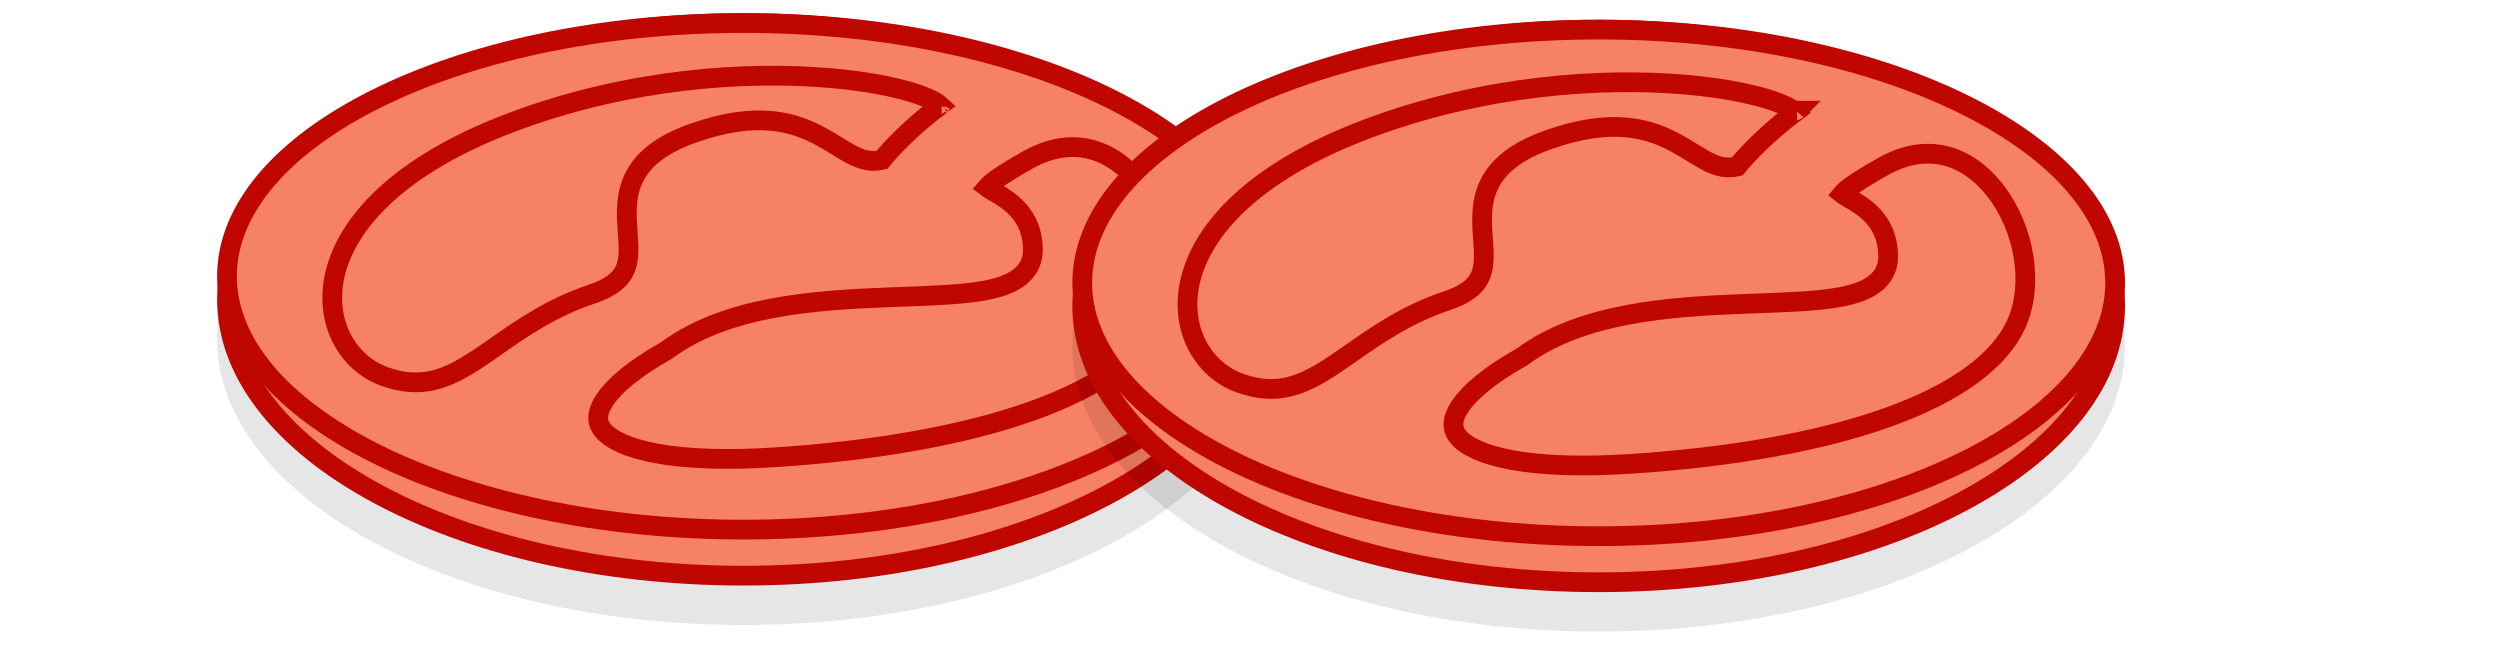
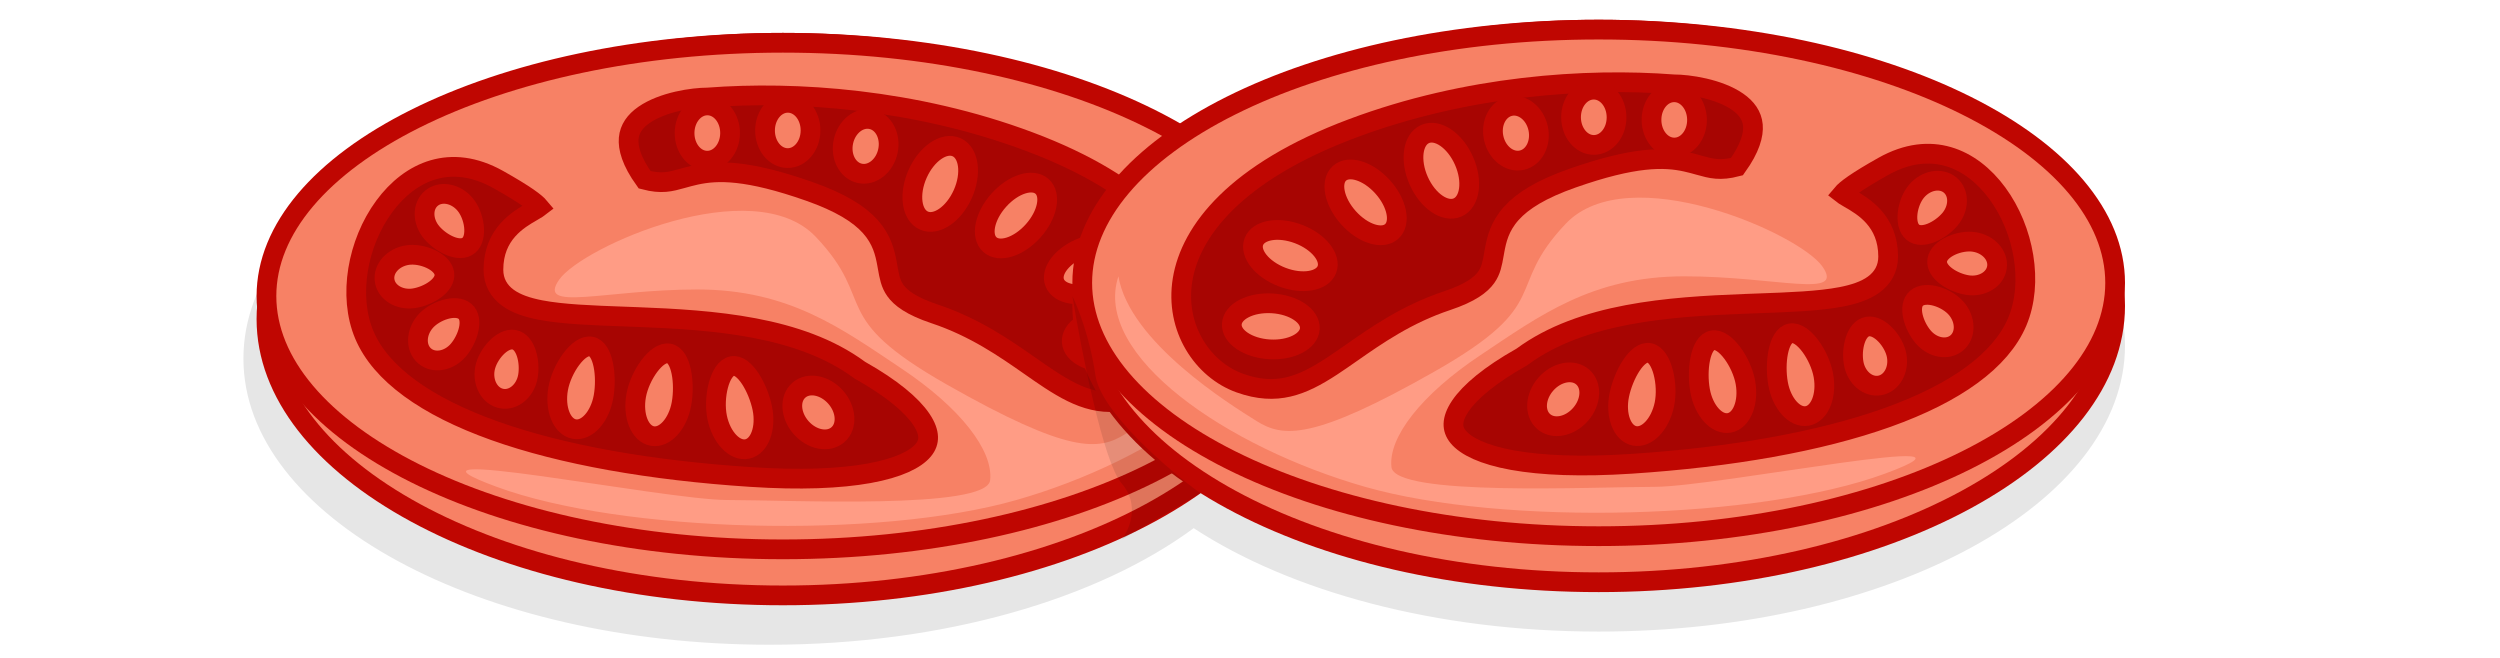
<svg xmlns="http://www.w3.org/2000/svg" width="380" height="100" viewBox="0 0 380 100" fill="none">
-   <ellipse cx="113" cy="51.5" rx="80" ry="43.5" fill="black" fill-opacity="0.1" />
-   <path d="M191.5 45.5C191.5 56.703 183.127 67.179 168.852 74.941C154.634 82.672 134.891 87.5 113 87.5C91.109 87.5 71.365 82.672 57.148 74.941C42.873 67.179 34.5 56.703 34.5 45.5C34.5 34.297 42.873 23.821 57.148 16.059C71.365 8.328 91.109 3.5 113 3.5C134.891 3.5 154.634 8.328 168.852 16.059C183.127 23.821 191.5 34.297 191.5 45.5Z" fill="#F78165" stroke="#BF0601" stroke-width="3" />
-   <path d="M191.5 42C191.5 52.172 183.215 61.784 168.898 68.943C154.67 76.057 134.909 80.5 113 80.5C91.091 80.5 71.33 76.057 57.102 68.943C42.785 61.784 34.5 52.172 34.5 42C34.5 31.828 42.785 22.216 57.102 15.057C71.33 7.943 91.091 3.5 113 3.5C134.909 3.5 154.67 7.943 168.898 15.057C183.215 22.216 191.5 31.828 191.5 42Z" fill="#F78165" stroke="#BF0601" stroke-width="3" />
-   <path d="M101.237 53.306L101.316 53.262L101.39 53.208C110.459 46.525 123.722 45.627 135.183 45.186C135.852 45.161 136.516 45.136 137.174 45.112C142.026 44.935 146.502 44.772 149.863 44.121C151.772 43.752 153.512 43.194 154.8 42.254C156.173 41.253 157 39.834 157 38C157 32.547 153.187 30.35 151.107 29.152C150.803 28.977 150.536 28.823 150.323 28.683C150.193 28.598 150.095 28.527 150.023 28.471C150.278 28.166 150.795 27.7 151.761 27.03C152.799 26.311 154.252 25.423 156.235 24.307C159.92 22.235 163.256 21.97 166.122 22.8C169.021 23.64 171.593 25.65 173.603 28.388C177.666 33.922 179.124 41.993 176.619 47.916C174.123 53.814 167.268 58.749 156.871 62.462C146.548 66.149 133.073 68.508 117.902 69.503C110.349 69.999 104.355 69.745 99.922 68.946C95.415 68.133 92.804 66.806 91.656 65.419C91.12 64.771 90.903 64.115 90.925 63.422C90.948 62.697 91.24 61.799 91.962 60.73C93.425 58.563 96.436 56.015 101.237 53.306Z" fill="#F78165" stroke="#BF0601" stroke-width="3" />
-   <path d="M134.05 24.307C132.559 24.642 131.33 24.378 130.028 23.782C129.282 23.44 128.525 22.994 127.67 22.47C127.527 22.383 127.382 22.293 127.233 22.202C126.513 21.758 125.728 21.274 124.891 20.815C122.837 19.689 120.386 18.661 117.196 18.371C114.016 18.081 110.204 18.535 105.422 20.215C100.587 21.914 97.857 24.138 96.471 26.806C95.112 29.423 95.204 32.198 95.36 34.542C95.376 34.786 95.393 35.024 95.409 35.256C95.56 37.411 95.679 39.111 95.153 40.609C94.64 42.069 93.4 43.555 89.945 44.707C83.845 46.74 79.278 49.932 75.406 52.638C74.363 53.367 73.37 54.061 72.411 54.687C70.114 56.188 68.025 57.307 65.823 57.817C63.661 58.318 61.299 58.252 58.427 57.219C52.945 55.245 49.168 49.037 50.941 41.603C52.715 34.161 60.183 25.196 77.946 18.535C95.701 11.876 113.596 10.765 126.289 11.874C132.651 12.43 137.613 13.536 140.562 14.725C141.837 15.238 142.562 15.701 142.904 16.017C138.482 19.35 135.38 22.658 134.05 24.307ZM143.138 15.825C143.138 15.825 143.137 15.826 143.134 15.829C143.136 15.826 143.137 15.825 143.138 15.825Z" fill="#F78165" stroke="#BF0601" stroke-width="3" />
-   <ellipse cx="243" cy="52.5" rx="80" ry="43.5" fill="black" fill-opacity="0.1" />
+   <path fill-rule="evenodd" clip-rule="evenodd" d="M178.56 26.717C163.886 17.114 141.756 11 117 11C72.817 11 37 30.476 37 54.5C37 78.524 72.817 98 117 98C143.434 98 166.874 91.029 181.44 80.283C196.114 89.886 218.244 96 243 96C287.183 96 323 76.524 323 52.5C323 28.476 287.183 9 243 9C216.566 9 193.126 15.971 178.56 26.717Z" fill="black" fill-opacity="0.1" />
+   <path d="M40.5 48.5C40.5 59.703 48.873 70.179 63.148 77.941C77.365 85.672 97.109 90.5 119 90.5C140.891 90.5 160.634 85.672 174.852 77.941C189.127 70.179 197.5 59.703 197.5 48.5C197.5 37.297 189.127 26.821 174.852 19.059C160.634 11.328 140.891 6.5 119 6.5C97.109 6.5 77.365 11.328 63.148 19.059C48.873 26.821 40.5 37.297 40.5 48.5Z" fill="#F78165" stroke="#BF0601" stroke-width="3" />
+   <path d="M40.5 45C40.5 55.172 48.785 64.784 63.102 71.943C77.33 79.057 97.091 83.5 119 83.5C140.909 83.5 160.67 79.057 174.898 71.943C189.215 64.784 197.5 55.172 197.5 45C197.5 34.828 189.215 25.216 174.898 18.057C160.67 10.943 140.909 6.5 119 6.5C97.091 6.5 77.33 10.943 63.102 18.057C48.785 25.216 40.5 34.828 40.5 45Z" fill="#F78165" stroke="#BF0601" stroke-width="3" />
+   <path d="M130.763 56.306L130.684 56.262L130.61 56.208C121.541 49.525 108.278 48.627 96.817 48.186C96.148 48.161 95.484 48.136 94.826 48.112C89.974 47.935 85.498 47.772 82.137 47.121C80.228 46.752 78.488 46.194 77.2 45.254C75.827 44.253 75 42.834 75 41C75 35.547 78.813 33.35 80.893 32.152C81.197 31.977 81.464 31.823 81.677 31.683C81.807 31.598 81.905 31.527 81.977 31.471C81.722 31.166 81.205 30.7 80.239 30.03C79.201 29.311 77.748 28.423 75.765 27.307C72.08 25.235 68.744 24.97 65.878 25.8C62.979 26.64 60.407 28.65 58.397 31.388C54.334 36.922 52.876 44.993 55.382 50.916C57.877 56.814 64.732 61.749 75.129 65.462C85.452 69.149 98.927 71.508 114.098 72.503C121.651 72.999 127.645 72.745 132.078 71.946C136.585 71.133 139.196 69.806 140.344 68.419C140.88 67.771 141.097 67.115 141.075 66.421C141.052 65.697 140.76 64.799 140.038 63.73C138.575 61.563 135.564 59.015 130.763 56.306Z" fill="#A70502" stroke="#BF0601" stroke-width="3" />
+   <path d="M107.614 14.819L107.557 14.823H107.5C106.493 14.823 104.799 14.974 102.975 15.395C101.141 15.819 99.293 16.488 97.896 17.459C96.521 18.414 95.691 19.574 95.562 21.027C95.435 22.468 95.964 24.514 97.983 27.324C100.561 28 101.879 27.631 103.731 27.112C104.32 26.947 104.963 26.767 105.717 26.6C109.061 25.862 113.589 25.779 122.997 29.085C127.736 30.75 130.572 32.522 132.295 34.45C134.06 36.425 134.523 38.417 134.829 40.11C134.859 40.276 134.887 40.436 134.915 40.592C135.176 42.067 135.363 43.124 136.096 44.155C136.881 45.261 138.452 46.506 142.055 47.707C148.155 49.74 152.722 52.932 156.594 55.638C157.637 56.367 158.63 57.061 159.589 57.687C161.886 59.188 163.975 60.307 166.177 60.817C168.339 61.318 170.701 61.252 173.573 60.219C179.146 58.212 183.463 51.905 182.248 44.498C181.039 37.128 174.228 28.193 156.473 21.535C139.035 14.995 120.871 13.804 107.614 14.819Z" fill="#A70502" stroke="#BF0601" stroke-width="3" />
+   <path d="M154.5 76C175.5 70 196 56 192 44C190.33 54 175 63.5 171 66C167 68.5 162.5 69 144 58.5C125.5 48 133.5 46 124 36C114.5 26 88.5 37.5 85 42.5C81.5 47.5 92 44 106 44C120 44 128 50 137 56C146 62 151 68.5 150.5 73C150 77.5 120 76 110.5 76C101 76 56.5 67 75.5 74C94.5 81 133.5 82 154.5 76Z" fill="#FF9C85" />
+   <ellipse cx="3.5" cy="4.5" rx="3.5" ry="4.5" transform="matrix(-0.749684 0.661796 0.661796 0.749684 124.044 57)" fill="#F78165" stroke="#BF0601" stroke-width="3" />
+   <ellipse cx="3.5" cy="5.94" rx="3.5" ry="5.94" transform="matrix(0.0593486 0.998237 0.998237 -0.0593486 162.698 48.4631)" fill="#F78165" stroke="#BF0601" stroke-width="3" />
+   <ellipse cx="3.5" cy="5.94" rx="3.5" ry="5.94" transform="matrix(0.356474 0.934305 0.934305 -0.356474 159.065 39.6937)" fill="#F78165" stroke="#BF0601" stroke-width="3" />
+   <ellipse cx="3.5" cy="5.94" rx="3.5" ry="5.94" transform="matrix(0.74448 0.667645 0.667645 -0.74448 147.857 34.8444)" fill="#F78165" stroke="#BF0601" stroke-width="3" />
+   <ellipse cx="3.761" cy="6.102" rx="3.761" ry="6.102" transform="matrix(0.913794 0.406178 0.406178 -0.913794 137 32)" fill="#F78165" stroke="#BF0601" stroke-width="3" />
+   <ellipse cx="3.458" cy="4.201" rx="3.458" ry="4.201" transform="matrix(0.978105 0.208114 0.208114 -0.978105 127.323 25.633)" fill="#F78165" stroke="#BF0601" stroke-width="3" />
+   <ellipse cx="3.458" cy="4.201" rx="3.458" ry="4.201" transform="matrix(0.999977 0.00679892 0.00679892 -0.999977 116.256 24.0063)" fill="#F78165" stroke="#BF0601" stroke-width="3" />
+   <ellipse cx="3.458" cy="4.201" rx="3.458" ry="4.201" transform="matrix(0.999977 0.00679892 0.00679892 -0.999977 104.026 24.402)" fill="#F78165" stroke="#BF0601" stroke-width="3" />
+   <path d="M109.011 63.45C109.637 66.489 111.679 68.636 113.572 68.246C115.465 67.857 116.493 65.078 115.868 62.039C115.242 59.001 113.16 55.259 111.267 55.649C109.373 56.038 108.386 60.412 109.011 63.45Z" fill="#F78165" stroke="#BF0601" stroke-width="3" />
+   <path d="M96.698 60.131C96.151 63.185 97.249 65.936 99.152 66.277C101.055 66.618 103.041 64.419 103.588 61.366C104.135 58.313 103.591 54.065 101.688 53.724C99.785 53.383 97.245 57.078 96.698 60.131Z" fill="#F78165" stroke="#BF0601" stroke-width="3" />
+   <path d="M84.842 59.074C84.295 62.127 85.394 64.879 87.296 65.22C89.199 65.561 91.185 63.362 91.732 60.309C92.279 57.255 91.735 53.008 89.832 52.667C87.929 52.326 85.389 56.021 84.842 59.074Z" fill="#F78165" stroke="#BF0601" stroke-width="3" />
+   <path d="M73.707 56.055C73.317 58.234 74.462 60.262 76.266 60.585C78.07 60.909 79.849 59.404 80.24 57.226C80.63 55.047 79.945 51.963 78.141 51.639C76.337 51.316 74.097 53.876 73.707 56.055Z" fill="#F78165" stroke="#BF0601" stroke-width="3" />
+   <path d="M64.622 48.908C63.189 50.595 63.159 52.924 64.555 54.111C65.952 55.298 68.246 54.892 69.679 53.205C71.113 51.518 72.071 48.508 70.675 47.322C69.278 46.135 66.055 47.221 64.622 48.908Z" fill="#F78165" stroke="#BF0601" stroke-width="3" />
+   <path d="M61.928 38.775C59.74 39.109 58.19 40.849 58.467 42.661C58.744 44.472 60.742 45.67 62.931 45.335C65.119 45.001 67.816 43.356 67.539 41.544C67.262 39.733 64.116 38.441 61.928 38.775Z" fill="#F78165" stroke="#BF0601" stroke-width="3" />
+   <path d="M70.686 31.059C69.256 29.37 66.963 28.96 65.564 30.144C64.166 31.328 64.191 33.657 65.621 35.347C67.052 37.036 69.865 38.474 71.264 37.29C72.662 36.105 72.117 32.748 70.686 31.059Z" fill="#F78165" stroke="#BF0601" stroke-width="3" />
  <path d="M321.5 46.5C321.5 57.703 313.127 68.179 298.852 75.941C284.634 83.672 264.891 88.5 243 88.5C221.109 88.5 201.366 83.672 187.148 75.941C172.873 68.179 164.5 57.703 164.5 46.5C164.5 35.297 172.873 24.821 187.148 17.059C201.366 9.328 221.109 4.5 243 4.5C264.891 4.5 284.634 9.328 298.852 17.059C313.127 24.821 321.5 35.297 321.5 46.5Z" fill="#F78165" stroke="#BF0601" stroke-width="3" />
  <path d="M321.5 43C321.5 53.172 313.215 62.784 298.898 69.943C284.67 77.057 264.909 81.5 243 81.5C221.091 81.5 201.33 77.057 187.102 69.943C172.785 62.784 164.5 53.172 164.5 43C164.5 32.828 172.785 23.216 187.102 16.057C201.33 8.943 221.091 4.5 243 4.5C264.909 4.5 284.67 8.943 298.898 16.057C313.215 23.216 321.5 32.828 321.5 43Z" fill="#F78165" stroke="#BF0601" stroke-width="3" />
-   <path d="M231.237 54.306L231.316 54.262L231.39 54.208C240.459 47.525 253.722 46.627 265.183 46.186C265.852 46.161 266.516 46.136 267.174 46.112C272.026 45.935 276.502 45.772 279.863 45.121C281.772 44.752 283.512 44.194 284.8 43.254C286.173 42.253 287 40.834 287 39C287 33.547 283.187 31.35 281.107 30.152C280.803 29.977 280.536 29.823 280.323 29.683C280.193 29.598 280.095 29.527 280.023 29.471C280.278 29.166 280.795 28.7 281.761 28.03C282.799 27.311 284.252 26.423 286.235 25.307C289.92 23.235 293.256 22.97 296.122 23.8C299.021 24.64 301.593 26.65 303.603 29.388C307.666 34.922 309.124 42.993 306.619 48.916C304.123 54.814 297.268 59.749 286.871 63.462C276.548 67.149 263.073 69.508 247.902 70.503C240.349 70.999 234.355 70.745 229.922 69.946C225.415 69.133 222.804 67.806 221.656 66.419C221.12 65.771 220.903 65.115 220.925 64.421C220.948 63.697 221.24 62.799 221.962 61.73C223.425 59.563 226.436 57.015 231.237 54.306Z" fill="#F78165" stroke="#BF0601" stroke-width="3" />
-   <path d="M264.05 25.307C262.559 25.642 261.33 25.378 260.028 24.782C259.282 24.44 258.525 23.994 257.67 23.47C257.527 23.383 257.382 23.293 257.233 23.202C256.513 22.758 255.728 22.274 254.891 21.815C252.837 20.689 250.386 19.661 247.196 19.371C244.016 19.081 240.204 19.535 235.422 21.215C230.587 22.914 227.857 25.138 226.471 27.806C225.111 30.423 225.204 33.198 225.36 35.542C225.376 35.786 225.393 36.024 225.409 36.256C225.56 38.411 225.679 40.111 225.153 41.609C224.64 43.069 223.4 44.555 219.945 45.707C213.845 47.74 209.278 50.932 205.406 53.638C204.363 54.367 203.37 55.061 202.411 55.687C200.114 57.188 198.025 58.307 195.823 58.817C193.661 59.318 191.299 59.252 188.427 58.219C182.945 56.245 179.168 50.037 180.941 42.603C182.715 35.161 190.183 26.196 207.946 19.535C225.701 12.876 243.596 11.765 256.289 12.874C262.651 13.43 267.613 14.536 270.562 15.725C271.837 16.238 272.562 16.701 272.904 17.017C268.482 20.35 265.38 23.658 264.05 25.307ZM273.138 16.825C273.138 16.825 273.137 16.826 273.134 16.829C273.136 16.826 273.137 16.825 273.138 16.825Z" fill="#F78165" stroke="#BF0601" stroke-width="3" />
+   <path d="M231.237 54.306L231.316 54.262L231.39 54.208C240.459 47.525 253.722 46.627 265.183 46.186C265.852 46.161 266.516 46.136 267.174 46.112C272.026 45.935 276.502 45.772 279.863 45.121C281.772 44.752 283.512 44.194 284.8 43.254C286.173 42.253 287 40.834 287 39C287 33.547 283.187 31.35 281.107 30.152C280.803 29.977 280.536 29.823 280.323 29.683C280.193 29.598 280.095 29.527 280.023 29.471C280.278 29.166 280.795 28.7 281.761 28.03C282.799 27.311 284.252 26.423 286.235 25.307C289.92 23.235 293.256 22.97 296.122 23.8C299.021 24.64 301.593 26.65 303.603 29.388C307.666 34.922 309.124 42.993 306.619 48.916C304.123 54.814 297.268 59.749 286.871 63.462C276.548 67.149 263.073 69.508 247.902 70.503C240.349 70.999 234.355 70.745 229.922 69.946C225.415 69.133 222.804 67.806 221.656 66.419C221.12 65.771 220.903 65.115 220.925 64.421C220.948 63.697 221.24 62.799 221.962 61.73C223.425 59.563 226.436 57.015 231.237 54.306Z" fill="#A70502" stroke="#BF0601" stroke-width="3" />
+   <path d="M254.386 12.819L254.443 12.823H254.5C255.507 12.823 257.201 12.974 259.025 13.395C260.859 13.819 262.707 14.489 264.104 15.459C265.479 16.414 266.309 17.574 266.438 19.027C266.565 20.468 266.036 22.514 264.017 25.324C261.439 26 260.121 25.631 258.269 25.112C257.68 24.947 257.037 24.767 256.283 24.6C252.939 23.862 248.411 23.779 239.003 27.085C234.264 28.75 231.428 30.522 229.705 32.45C227.94 34.425 227.477 36.417 227.171 38.11C227.141 38.276 227.113 38.436 227.085 38.592C226.824 40.067 226.637 41.124 225.904 42.155C225.119 43.261 223.548 44.506 219.945 45.707C213.845 47.74 209.278 50.932 205.406 53.638C204.363 54.367 203.37 55.061 202.411 55.687C200.114 57.188 198.025 58.307 195.823 58.817C193.661 59.318 191.299 59.252 188.427 58.219C182.854 56.212 178.537 49.905 179.752 42.498C180.961 35.128 187.772 26.193 205.527 19.535C222.965 12.995 241.129 11.804 254.386 12.819Z" fill="#A70502" stroke="#BF0601" stroke-width="3" />
+   <path d="M207.5 74C186.5 68 166 54 170 42C171.67 52 187 61.5 191 64C195 66.5 199.5 67 218 56.5C236.5 46 228.5 44 238 34C247.5 24 273.5 35.5 277 40.5C280.5 45.5 270 42 256 42C242 42 234 48 225 54C216 60 211 66.5 211.5 71C212 75.5 242 74 251.5 74C261 74 305.5 65 286.5 72C267.5 79 228.5 80 207.5 74Z" fill="#FF9C85" />
+   <ellipse cx="237.602" cy="60.69" rx="3.5" ry="4.5" transform="rotate(41.437 237.602 60.6899)" fill="#F78165" stroke="#BF0601" stroke-width="3" />
+   <ellipse cx="193.165" cy="49.604" rx="3.5" ry="5.94" transform="rotate(93.4024 193.165 49.6044)" fill="#F78165" stroke="#BF0601" stroke-width="3" />
+   <ellipse cx="196.137" cy="38.846" rx="3.5" ry="5.94" transform="rotate(110.884 196.137 38.8464)" fill="#F78165" stroke="#BF0601" stroke-width="3" />
+   <ellipse cx="207.571" cy="30.759" rx="3.5" ry="5.94" transform="rotate(138.114 207.571 30.759)" fill="#F78165" stroke="#BF0601" stroke-width="3" />
+   <ellipse cx="219.084" cy="25.952" rx="3.761" ry="6.102" transform="rotate(156.035 219.084 25.9517)" fill="#F78165" stroke="#BF0601" stroke-width="3" />
+   <ellipse cx="230.42" cy="20.244" rx="3.458" ry="4.201" transform="rotate(167.988 230.42 20.2436)" fill="#F78165" stroke="#BF0601" stroke-width="3" />
+   <ellipse cx="242.257" cy="17.829" rx="3.458" ry="4.201" transform="rotate(179.61 242.257 17.8288)" fill="#F78165" stroke="#BF0601" stroke-width="3" />
+   <ellipse cx="254.487" cy="18.224" rx="3.458" ry="4.201" transform="rotate(179.61 254.487 18.2245)" fill="#F78165" stroke="#BF0601" stroke-width="3" />
+   <path d="M252.989 61.45C252.363 64.489 250.321 66.636 248.428 66.246C246.535 65.857 245.507 63.078 246.132 60.039C246.758 57.001 248.84 53.259 250.733 53.649C252.627 54.038 253.614 58.412 252.989 61.45Z" fill="#F78165" stroke="#BF0601" stroke-width="3" />
+   <path d="M265.302 58.131C265.849 61.185 264.751 63.936 262.848 64.277C260.945 64.618 258.959 62.419 258.412 59.366C257.865 56.313 258.409 52.065 260.312 51.724C262.215 51.383 264.755 55.078 265.302 58.131Z" fill="#F78165" stroke="#BF0601" stroke-width="3" />
+   <path d="M277.158 57.074C277.705 60.127 276.606 62.879 274.704 63.22C272.801 63.561 270.815 61.362 270.268 58.309C269.721 55.255 270.265 51.008 272.168 50.667C274.071 50.326 276.611 54.021 277.158 57.074Z" fill="#F78165" stroke="#BF0601" stroke-width="3" />
+   <path d="M288.293 54.055C288.683 56.234 287.538 58.262 285.734 58.585C283.93 58.909 282.151 57.404 281.761 55.226C281.37 53.047 282.055 49.963 283.859 49.639C285.663 49.316 287.902 51.876 288.293 54.055Z" fill="#F78165" stroke="#BF0601" stroke-width="3" />
+   <path d="M297.378 46.908C298.811 48.595 298.841 50.924 297.445 52.111C296.048 53.298 293.754 52.892 292.321 51.205C290.887 49.518 289.929 46.508 291.325 45.322C292.722 44.135 295.945 45.221 297.378 46.908Z" fill="#F78165" stroke="#BF0601" stroke-width="3" />
+   <path d="M300.072 36.775C302.26 37.109 303.81 38.849 303.533 40.661C303.256 42.472 301.257 43.67 299.069 43.335C296.881 43.001 294.184 41.356 294.461 39.544C294.738 37.733 297.884 36.441 300.072 36.775Z" fill="#F78165" stroke="#BF0601" stroke-width="3" />
+   <path d="M170.5 73.5C167.7 70.3 164.333 53.167 163 45C163.833 46.667 165.7 51.4 166.5 57C167.3 62.6 177.5 71.333 182.5 75L170.5 82C171.667 80.5 173.3 76.7 170.5 73.5Z" fill="black" fill-opacity="0.1" />
+   <path d="M291.313 29.059C292.744 27.37 295.037 26.96 296.436 28.144C297.834 29.328 297.809 31.657 296.379 33.347C294.949 35.036 292.135 36.474 290.736 35.29C289.338 34.105 289.883 30.748 291.313 29.059Z" fill="#F78165" stroke="#BF0601" stroke-width="3" />
</svg>
